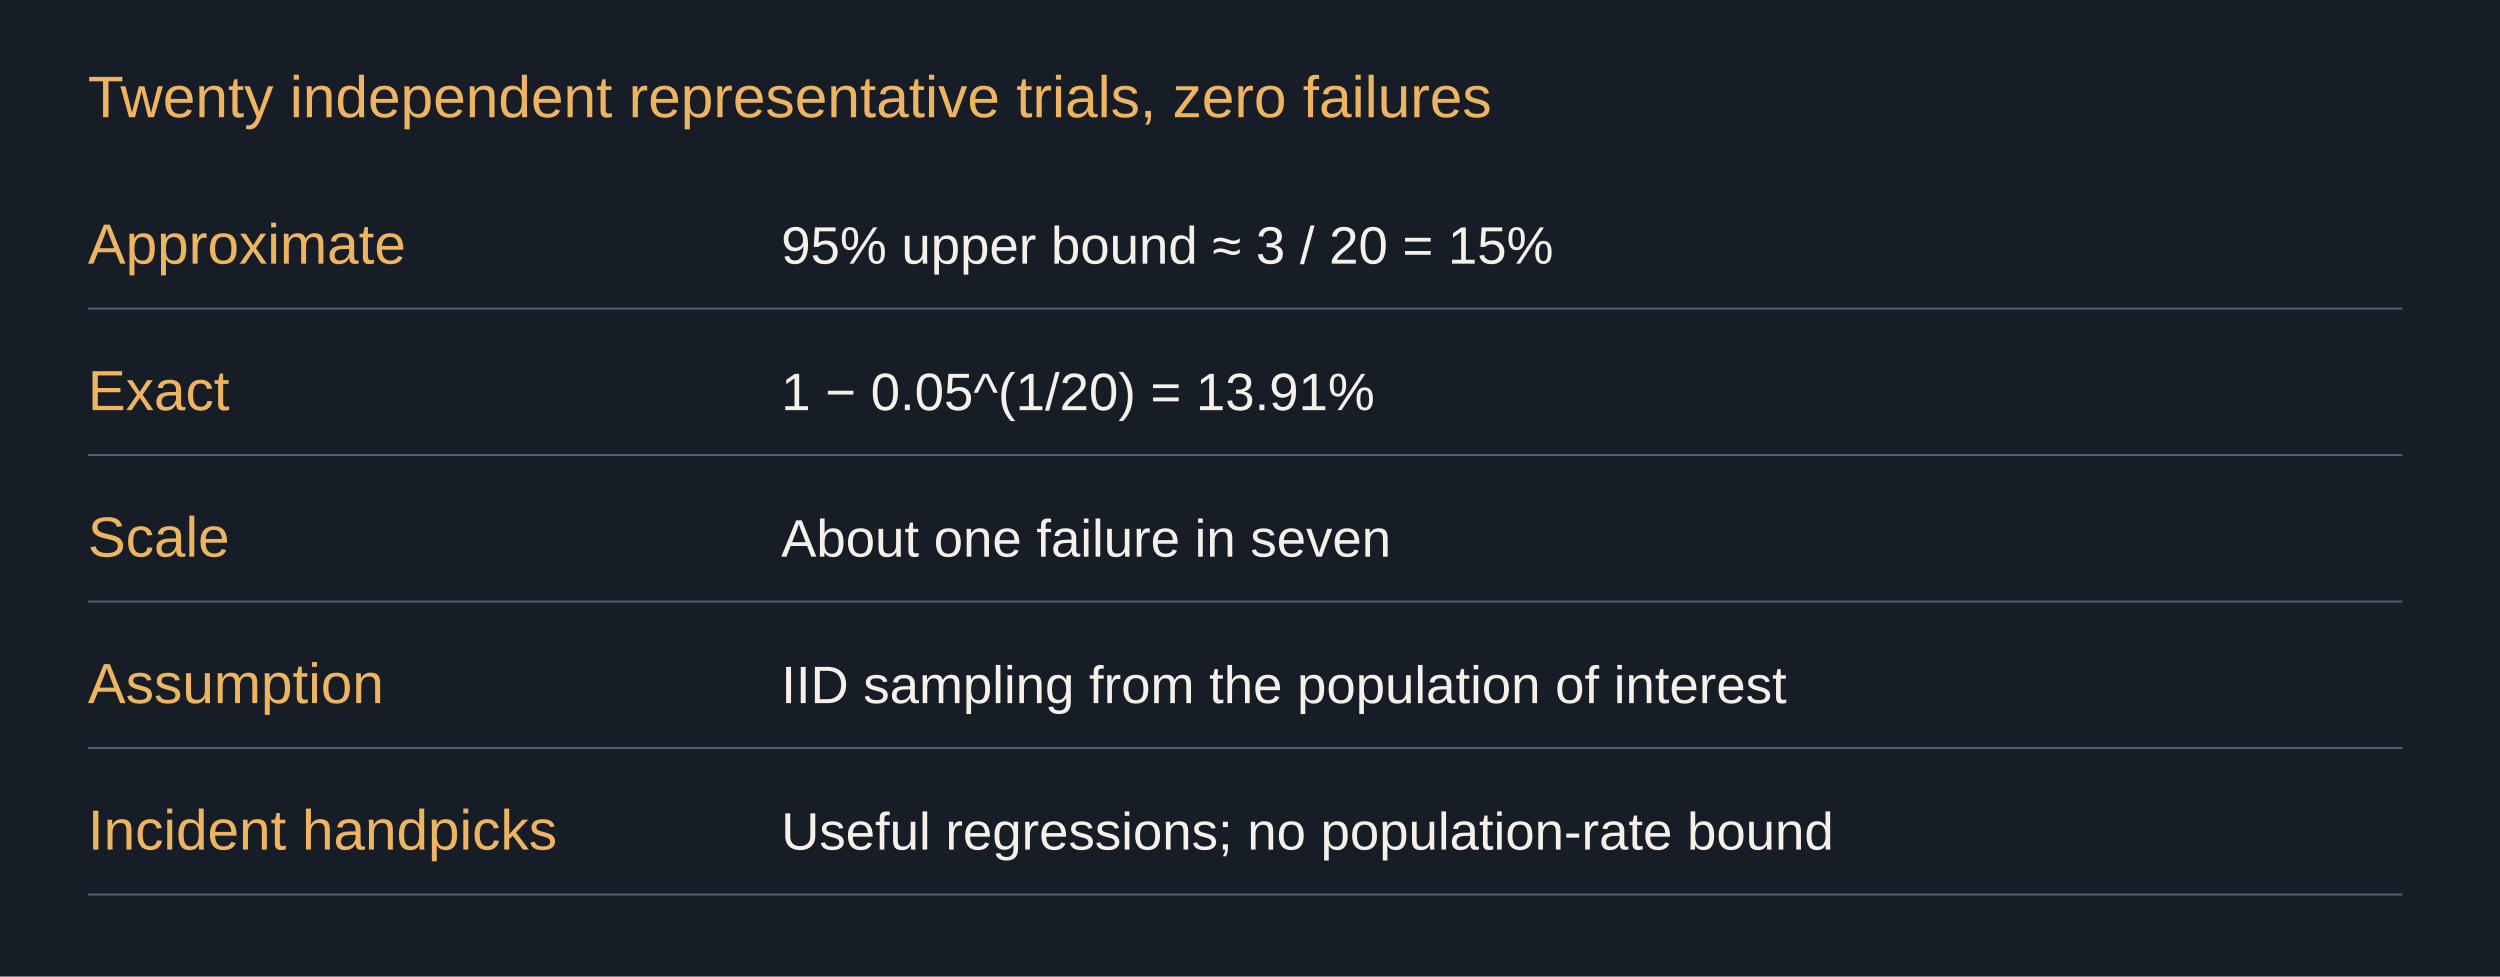
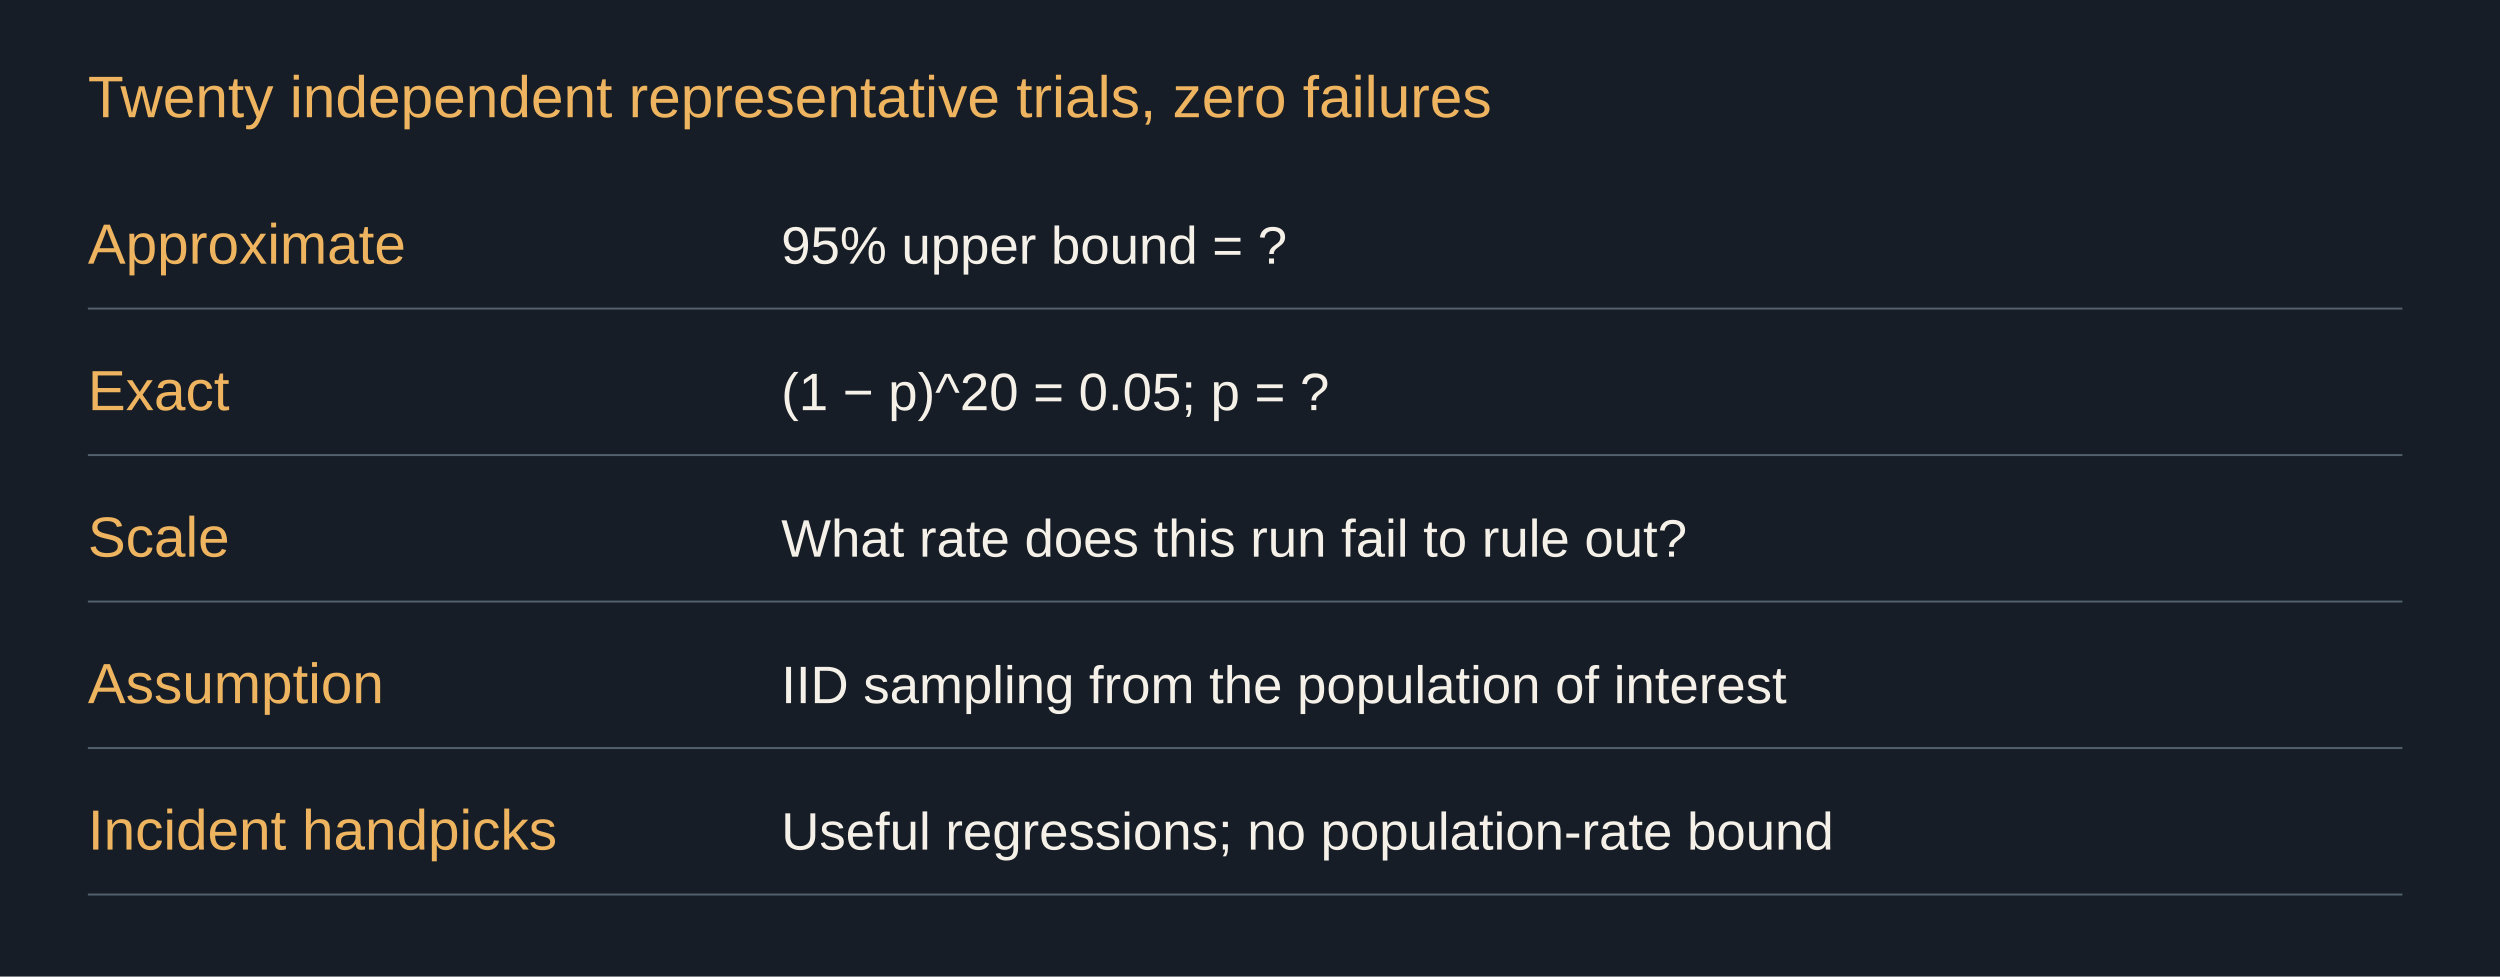
<svg xmlns="http://www.w3.org/2000/svg" width="1280" height="500" viewBox="0 0 1280 500" role="img">
  <rect width="1280" height="500" fill="#161d26" />
  <text x="45" y="60" fill="#efb45f" font-family="Arial,sans-serif" font-size="30">Twenty independent representative trials, zero failures</text>
  <path d="M45 158 H1230" stroke="#53606d" />
  <text x="45" y="135" fill="#efb45f" font-family="Arial,sans-serif" font-size="29">Approximate</text>
-   <text x="400" y="135" fill="#f5f1e9" font-family="Arial,sans-serif" font-size="27">95% upper bound ≈ 3 / 20 = 15%</text>
+   <text x="400" y="135" fill="#f5f1e9" font-family="Arial,sans-serif" font-size="27">95% upper bound = ?</text>
  <path d="M45 233 H1230" stroke="#53606d" />
  <text x="45" y="210" fill="#efb45f" font-family="Arial,sans-serif" font-size="29">Exact</text>
-   <text x="400" y="210" fill="#f5f1e9" font-family="Arial,sans-serif" font-size="27">1 − 0.05^(1/20) = 13.91%</text>
+   <text x="400" y="210" fill="#f5f1e9" font-family="Arial,sans-serif" font-size="27">(1 − p)^20 = 0.05; p = ?</text>
  <path d="M45 308 H1230" stroke="#53606d" />
  <text x="45" y="285" fill="#efb45f" font-family="Arial,sans-serif" font-size="29">Scale</text>
-   <text x="400" y="285" fill="#f5f1e9" font-family="Arial,sans-serif" font-size="27">About one failure in seven</text>
+   <text x="400" y="285" fill="#f5f1e9" font-family="Arial,sans-serif" font-size="27">What rate does this run fail to rule out?</text>
  <path d="M45 383 H1230" stroke="#53606d" />
  <text x="45" y="360" fill="#efb45f" font-family="Arial,sans-serif" font-size="29">Assumption</text>
  <text x="400" y="360" fill="#f5f1e9" font-family="Arial,sans-serif" font-size="27">IID sampling from the population of interest</text>
  <path d="M45 458 H1230" stroke="#53606d" />
  <text x="45" y="435" fill="#efb45f" font-family="Arial,sans-serif" font-size="29">Incident handpicks</text>
  <text x="400" y="435" fill="#f5f1e9" font-family="Arial,sans-serif" font-size="27">Useful regressions; no population-rate bound</text>
</svg>
